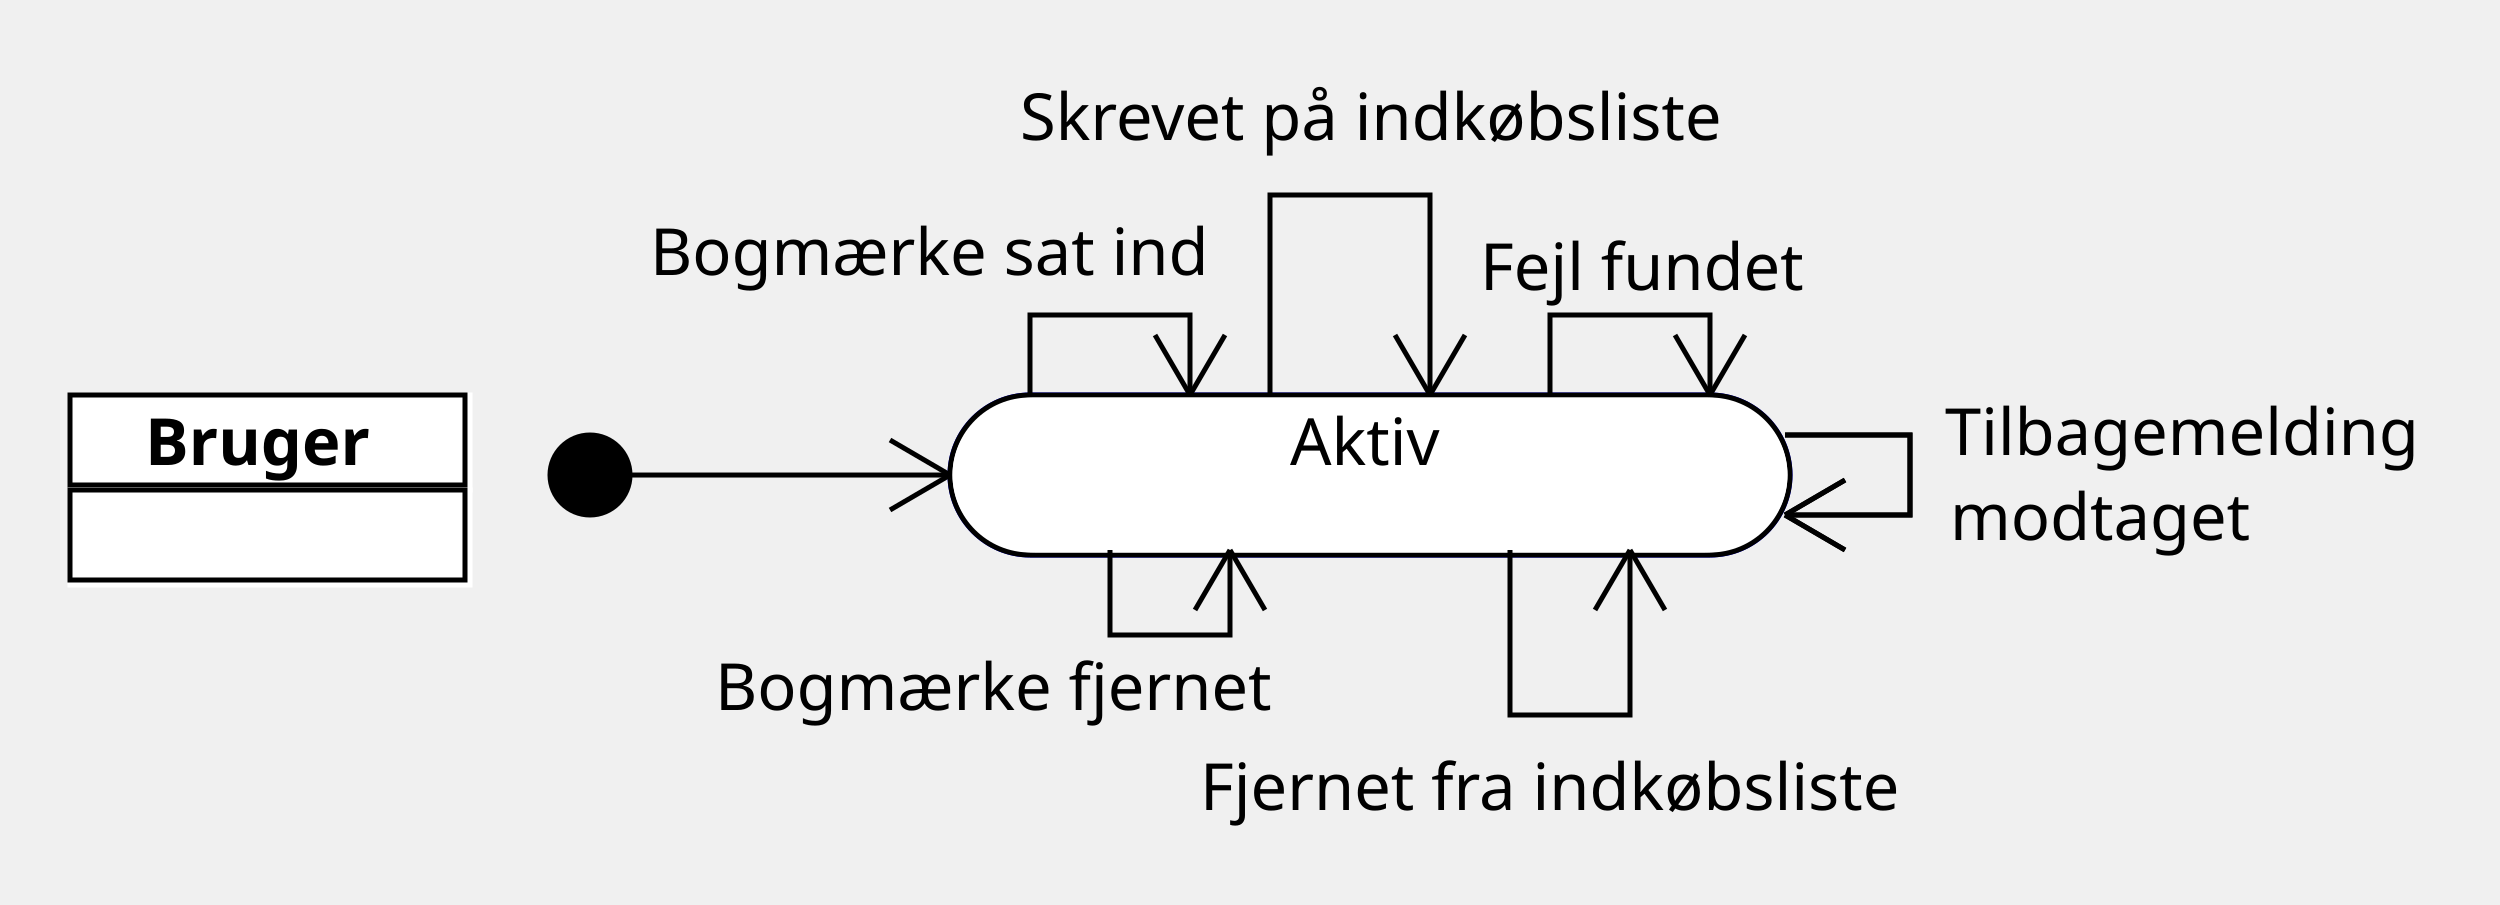
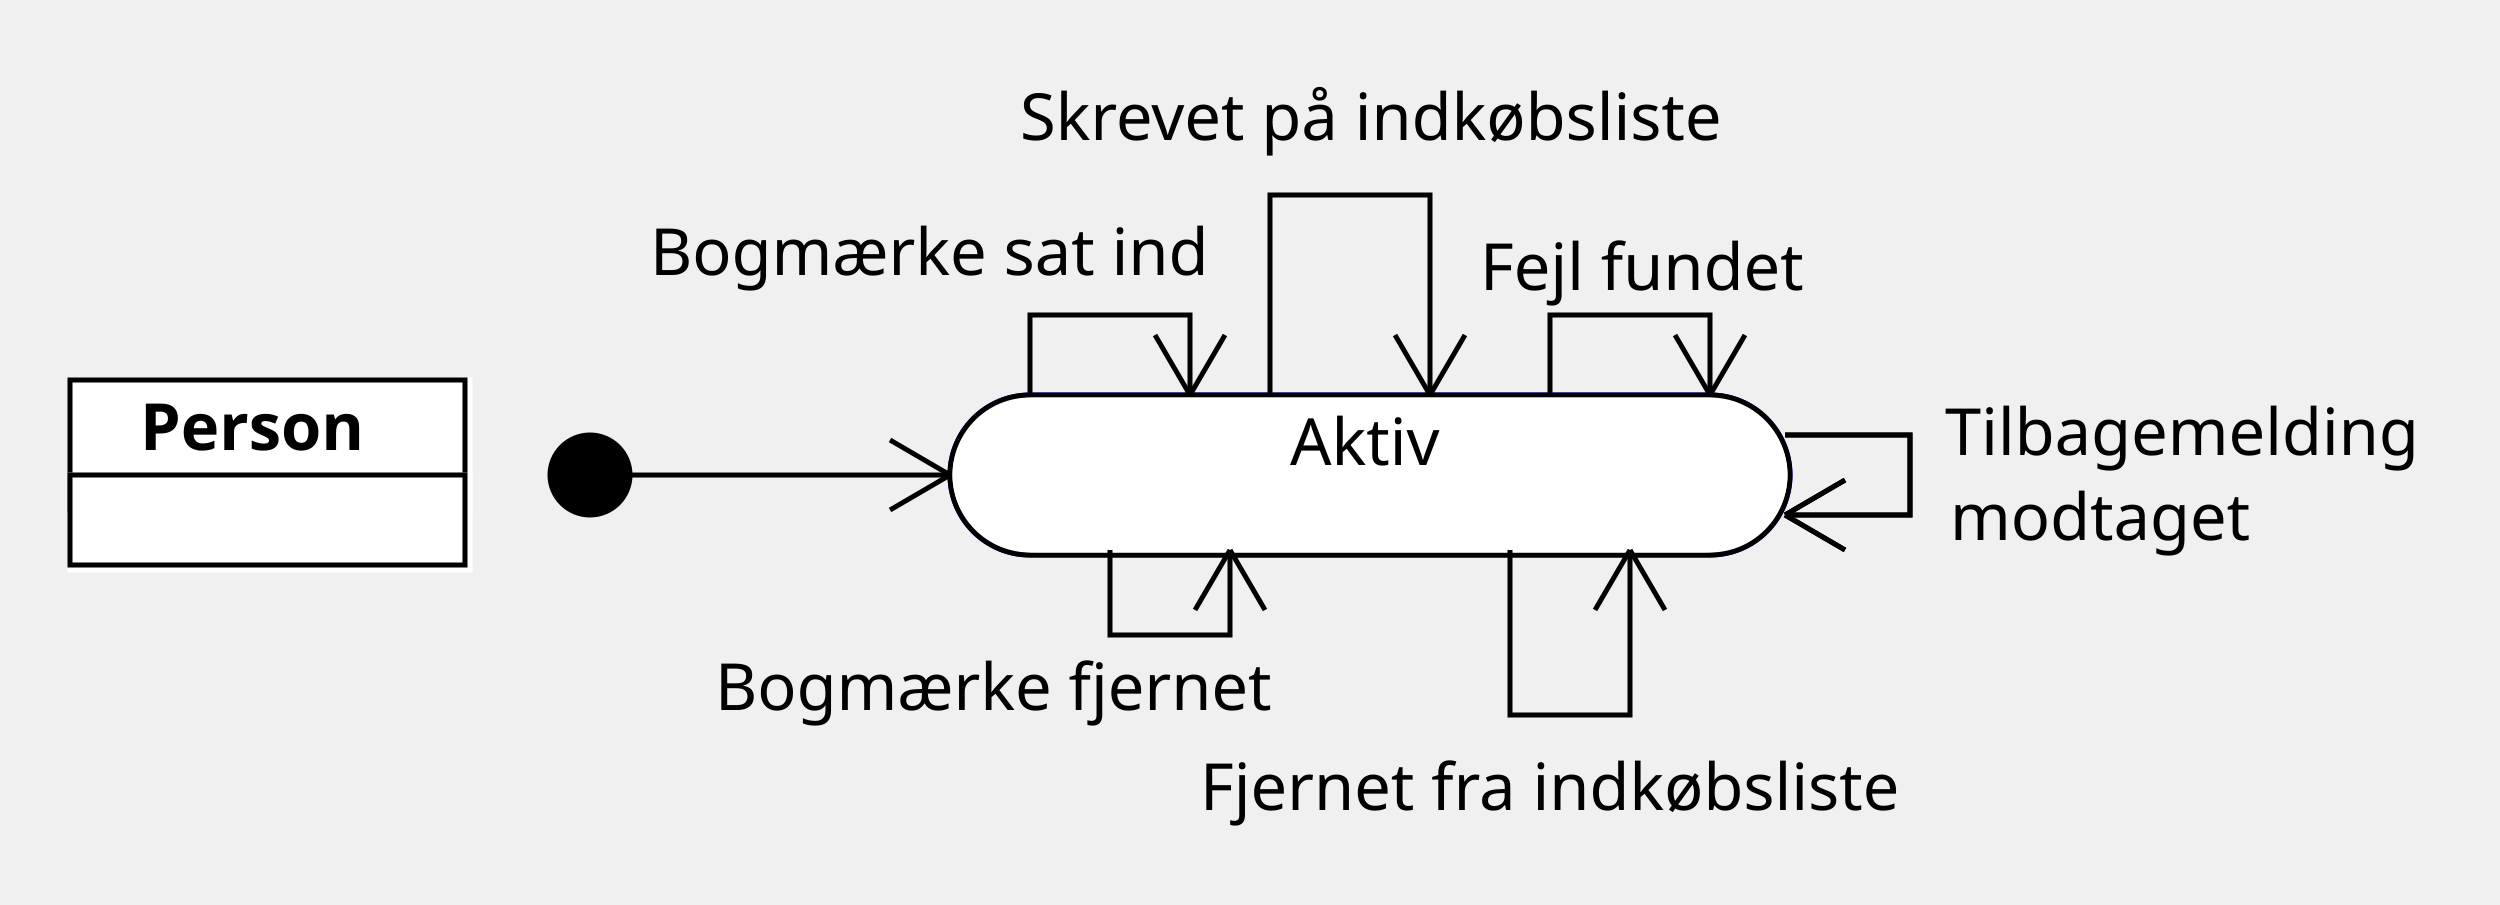
<svg xmlns="http://www.w3.org/2000/svg" height="181" version="1.1" width="500">
  <ellipse cx="118" cy="95" fill="#000000" rx="8.0" ry="8.0" stroke="#000000" stroke-width="1" />
  <rect fill="#00ff" height="32" rx="16" ry="16" stroke="#00ff" stroke-width="1" width="168" x="190" y="79" />
  <rect fill="#ffffff" height="32" rx="16" ry="16" stroke="#000000" stroke-width="1" width="168" x="190" y="79" />
  <rect fill="#ffffff" height="30" rx="16" ry="16" stroke="#ffffff" stroke-width="1" width="166" x="191" y="80" />
  <text font-family="Dialog" font-size="13" x="258" y="93">
Aktiv</text>
  <polyline fill="none" points="126,96 118,95 190,95" stroke="#000000" stroke-width="1" />
  <line fill="#000000" stroke="#000000" stroke-width="1" x1="178" x2="190" y1="102" y2="95" />
  <line fill="#000000" stroke="#000000" stroke-width="1" x1="178" x2="190" y1="88" y2="95" />
  <polyline fill="none" points="206,79 206,63 238,63 238,79" stroke="#000000" stroke-width="1" />
  <line fill="#000000" stroke="#000000" stroke-width="1" x1="231" x2="238" y1="67" y2="79" />
  <line fill="#000000" stroke="#000000" stroke-width="1" x1="245" x2="238" y1="67" y2="79" />
  <text font-family="Dialog" font-size="13" x="130" y="55">
Bogmærke sat ind</text>
  <polyline fill="none" points="222,110 222,127 246,127 246,110" stroke="#000000" stroke-width="1" />
  <line fill="#000000" stroke="#000000" stroke-width="1" x1="253" x2="246" y1="122" y2="110" />
  <line fill="#000000" stroke="#000000" stroke-width="1" x1="239" x2="246" y1="122" y2="110" />
  <text font-family="Dialog" font-size="13" x="143" y="142">
Bogmærke fjernet</text>
  <polyline fill="none" points="254,79 254,39 286,39 286,79" stroke="#000000" stroke-width="1" />
  <line fill="#000000" stroke="#000000" stroke-width="1" x1="279" x2="286" y1="67" y2="79" />
  <line fill="#000000" stroke="#000000" stroke-width="1" x1="293" x2="286" y1="67" y2="79" />
  <text font-family="Dialog" font-size="13" x="296" y="58">
Fejl fundet</text>
  <polyline fill="none" points="310,79 310,63 342,63 342,79" stroke="#000000" stroke-width="1" />
  <line fill="#000000" stroke="#000000" stroke-width="1" x1="335" x2="342" y1="67" y2="79" />
  <line fill="#000000" stroke="#000000" stroke-width="1" x1="349" x2="342" y1="67" y2="79" />
  <text font-family="Dialog" font-size="13" x="204" y="28">
Skrevet på indkøbsliste</text>
  <polyline fill="none" points="302,110 302,143 326,143 326,110" stroke="#000000" stroke-width="1" />
  <line fill="#000000" stroke="#000000" stroke-width="1" x1="333" x2="326" y1="122" y2="110" />
  <line fill="#000000" stroke="#000000" stroke-width="1" x1="319" x2="326" y1="122" y2="110" />
  <text font-family="Dialog" font-size="13" x="240" y="162">
Fjernet fra indkøbsliste</text>
  <polyline fill="none" points="357,87 382,87 382,103 357,103" stroke="#000000" stroke-width="1" />
  <line fill="#000000" stroke="#000000" stroke-width="1" x1="369" x2="357" y1="96" y2="103" />
  <line fill="#000000" stroke="#000000" stroke-width="1" x1="369" x2="357" y1="110" y2="103" />
  <text font-family="Dialog" font-size="13" x="389" y="91">
Tilbagemelding</text>
  <polyline fill="none" points="357,87 382,87 382,103 357,103" stroke="#000000" stroke-width="1" />
  <line fill="#000000" stroke="#000000" stroke-width="1" x1="369" x2="357" y1="96" y2="103" />
  <line fill="#000000" stroke="#000000" stroke-width="1" x1="369" x2="357" y1="110" y2="103" />
  <text font-family="Dialog" font-size="13" x="390" y="108">
modtaget</text>
-   <rect fill="#ffffff" height="19" stroke="#ffffff" stroke-width="1" width="80" x="14" y="79" />
-   <rect fill="none" height="18" stroke="#000000" stroke-width="1" width="79" x="14" y="79" />
-   <text font-family="Dialog" font-size="13" font-weight="bold" x="29" y="93">
- Bruger</text>
-   <rect fill="#ffffff" height="19" stroke="#ffffff" stroke-width="1" width="80" x="14" y="98" />
-   <rect fill="none" height="18" stroke="#000000" stroke-width="1" width="79" x="14" y="98" />
+   <rect fill="#ffffff" height="27" stroke="#ffffff" stroke-width="1" width="80" x="14" y="76" />
+   <rect fill="none" height="26" stroke="#000000" stroke-width="1" width="79" x="14" y="76" />
+   <text font-family="Dialog" font-size="13" font-weight="bold" x="28" y="90">
+ Person</text>
+   <rect fill="#ffffff" height="19" stroke="#ffffff" stroke-width="1" width="80" x="14" y="95" />
+   <rect fill="none" height="18" stroke="#000000" stroke-width="1" width="79" x="14" y="95" />
</svg>
